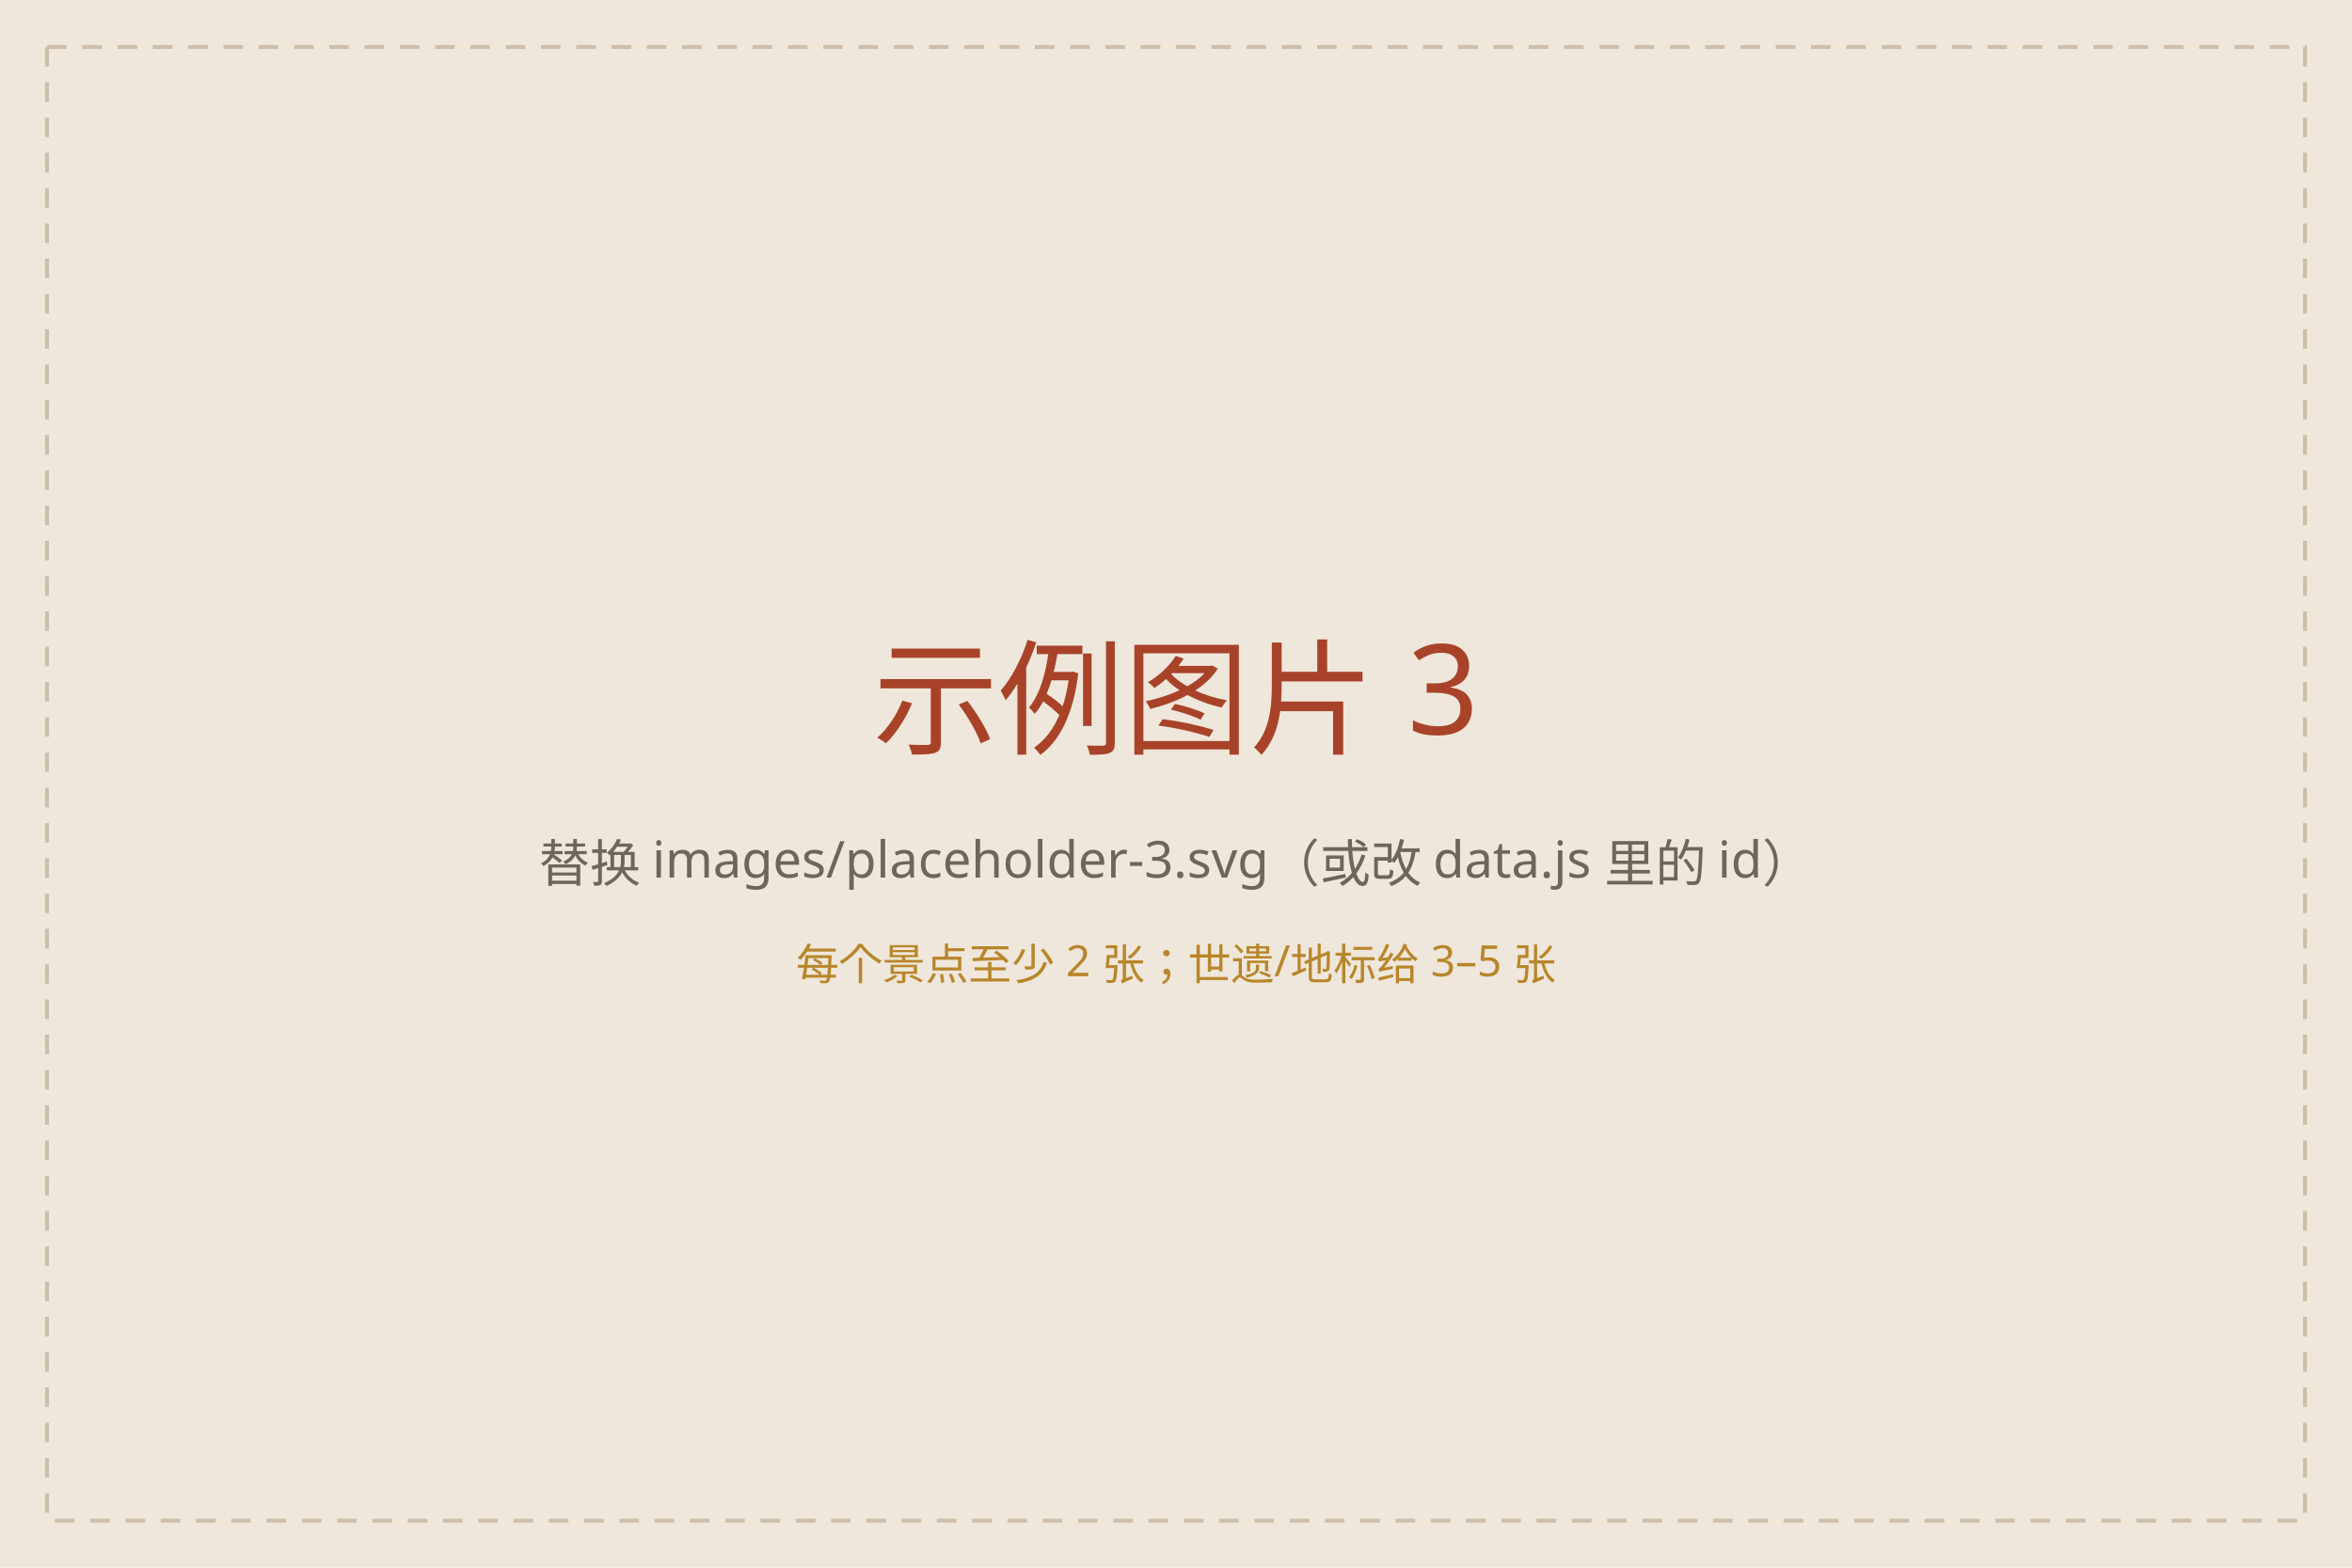
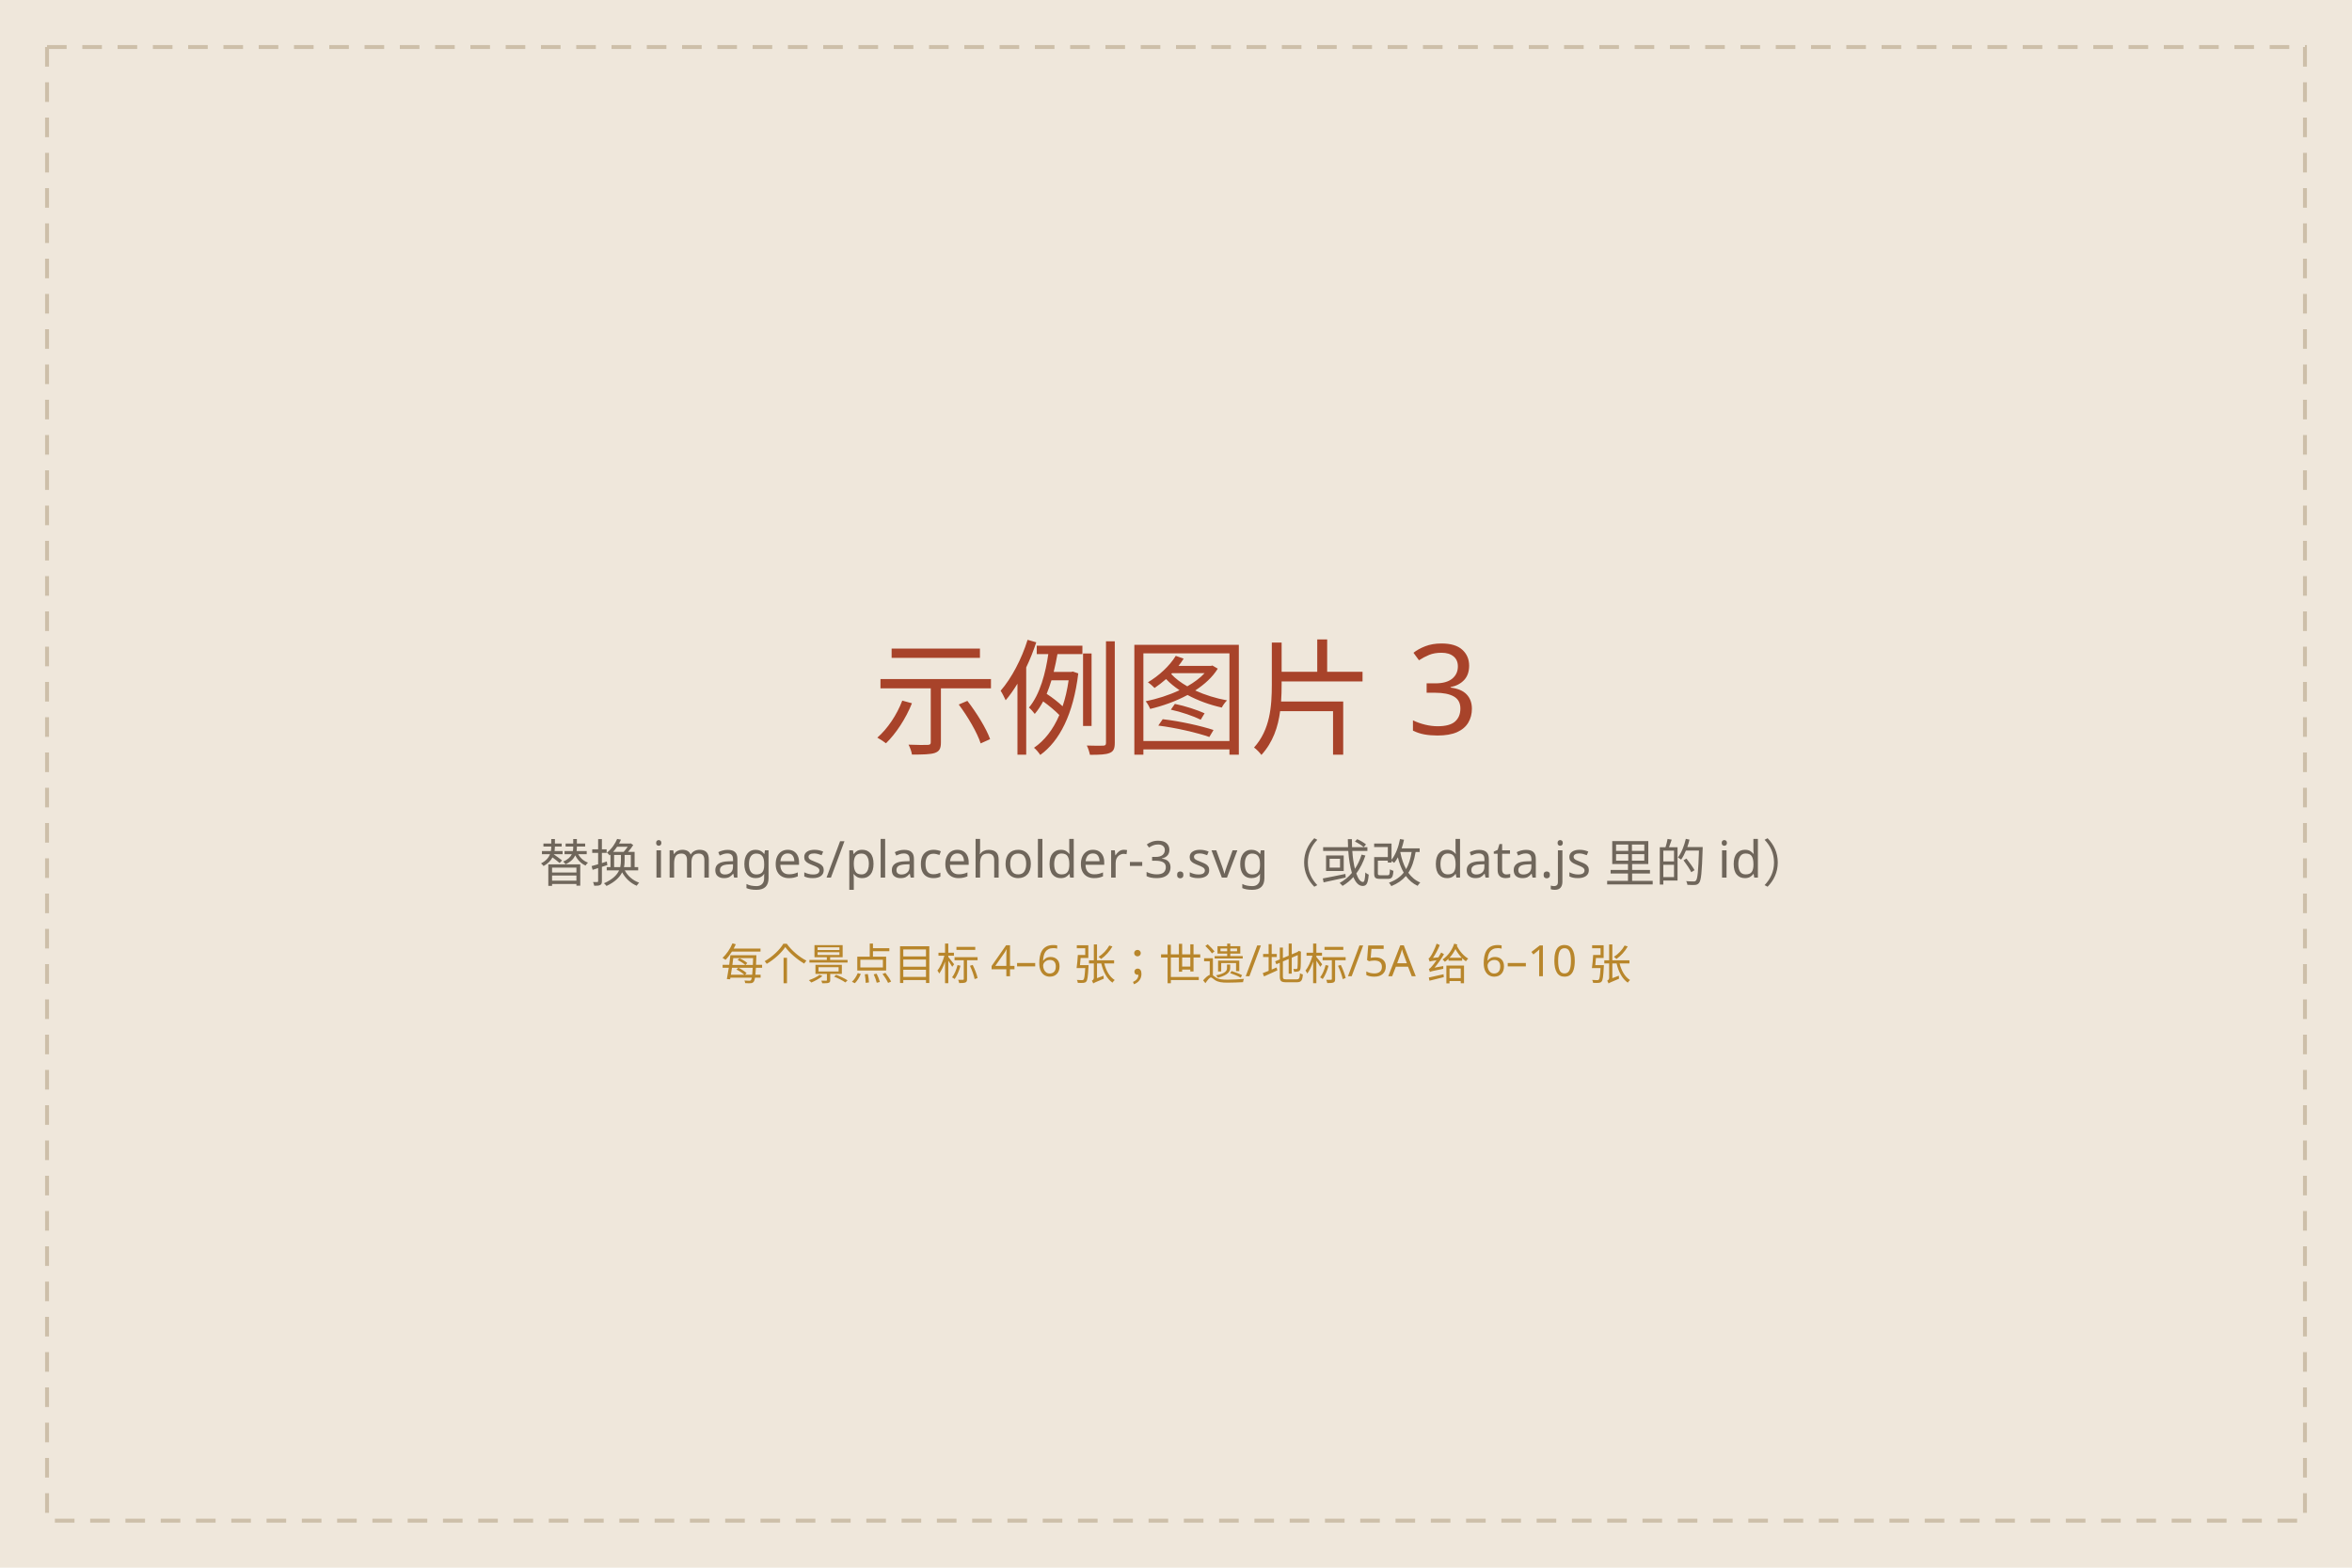
<svg xmlns="http://www.w3.org/2000/svg" width="1200" height="800" viewBox="0 0 1200 800">
  <rect width="1200" height="800" fill="#efe7db" />
  <rect x="24" y="24" width="1152" height="752" fill="none" stroke="#cdbfa9" stroke-width="2" stroke-dasharray="10 8" />
  <text x="600" y="380" text-anchor="middle" font-family="PingFang SC, Microsoft YaHei, sans-serif" font-size="64" fill="#a8432a">示例图片 3</text>
  <text x="600" y="450" text-anchor="middle" font-family="PingFang SC, Microsoft YaHei, sans-serif" font-size="26" fill="#6f665b">替换 images/placeholder-3.svg（或改 data.js 里的 id）</text>
-   <text x="600" y="500" text-anchor="middle" font-family="PingFang SC, Microsoft YaHei, sans-serif" font-size="22" fill="#b8862b">每个景点至少 2 张；世遗/地标给 3–5 张</text>
+   <text x="600" y="500" text-anchor="middle" font-family="PingFang SC, Microsoft YaHei, sans-serif" font-size="22" fill="#b8862b">每个景点目标 4–6 张；世遗/地标/5A 给 6–10 张</text>
</svg>
